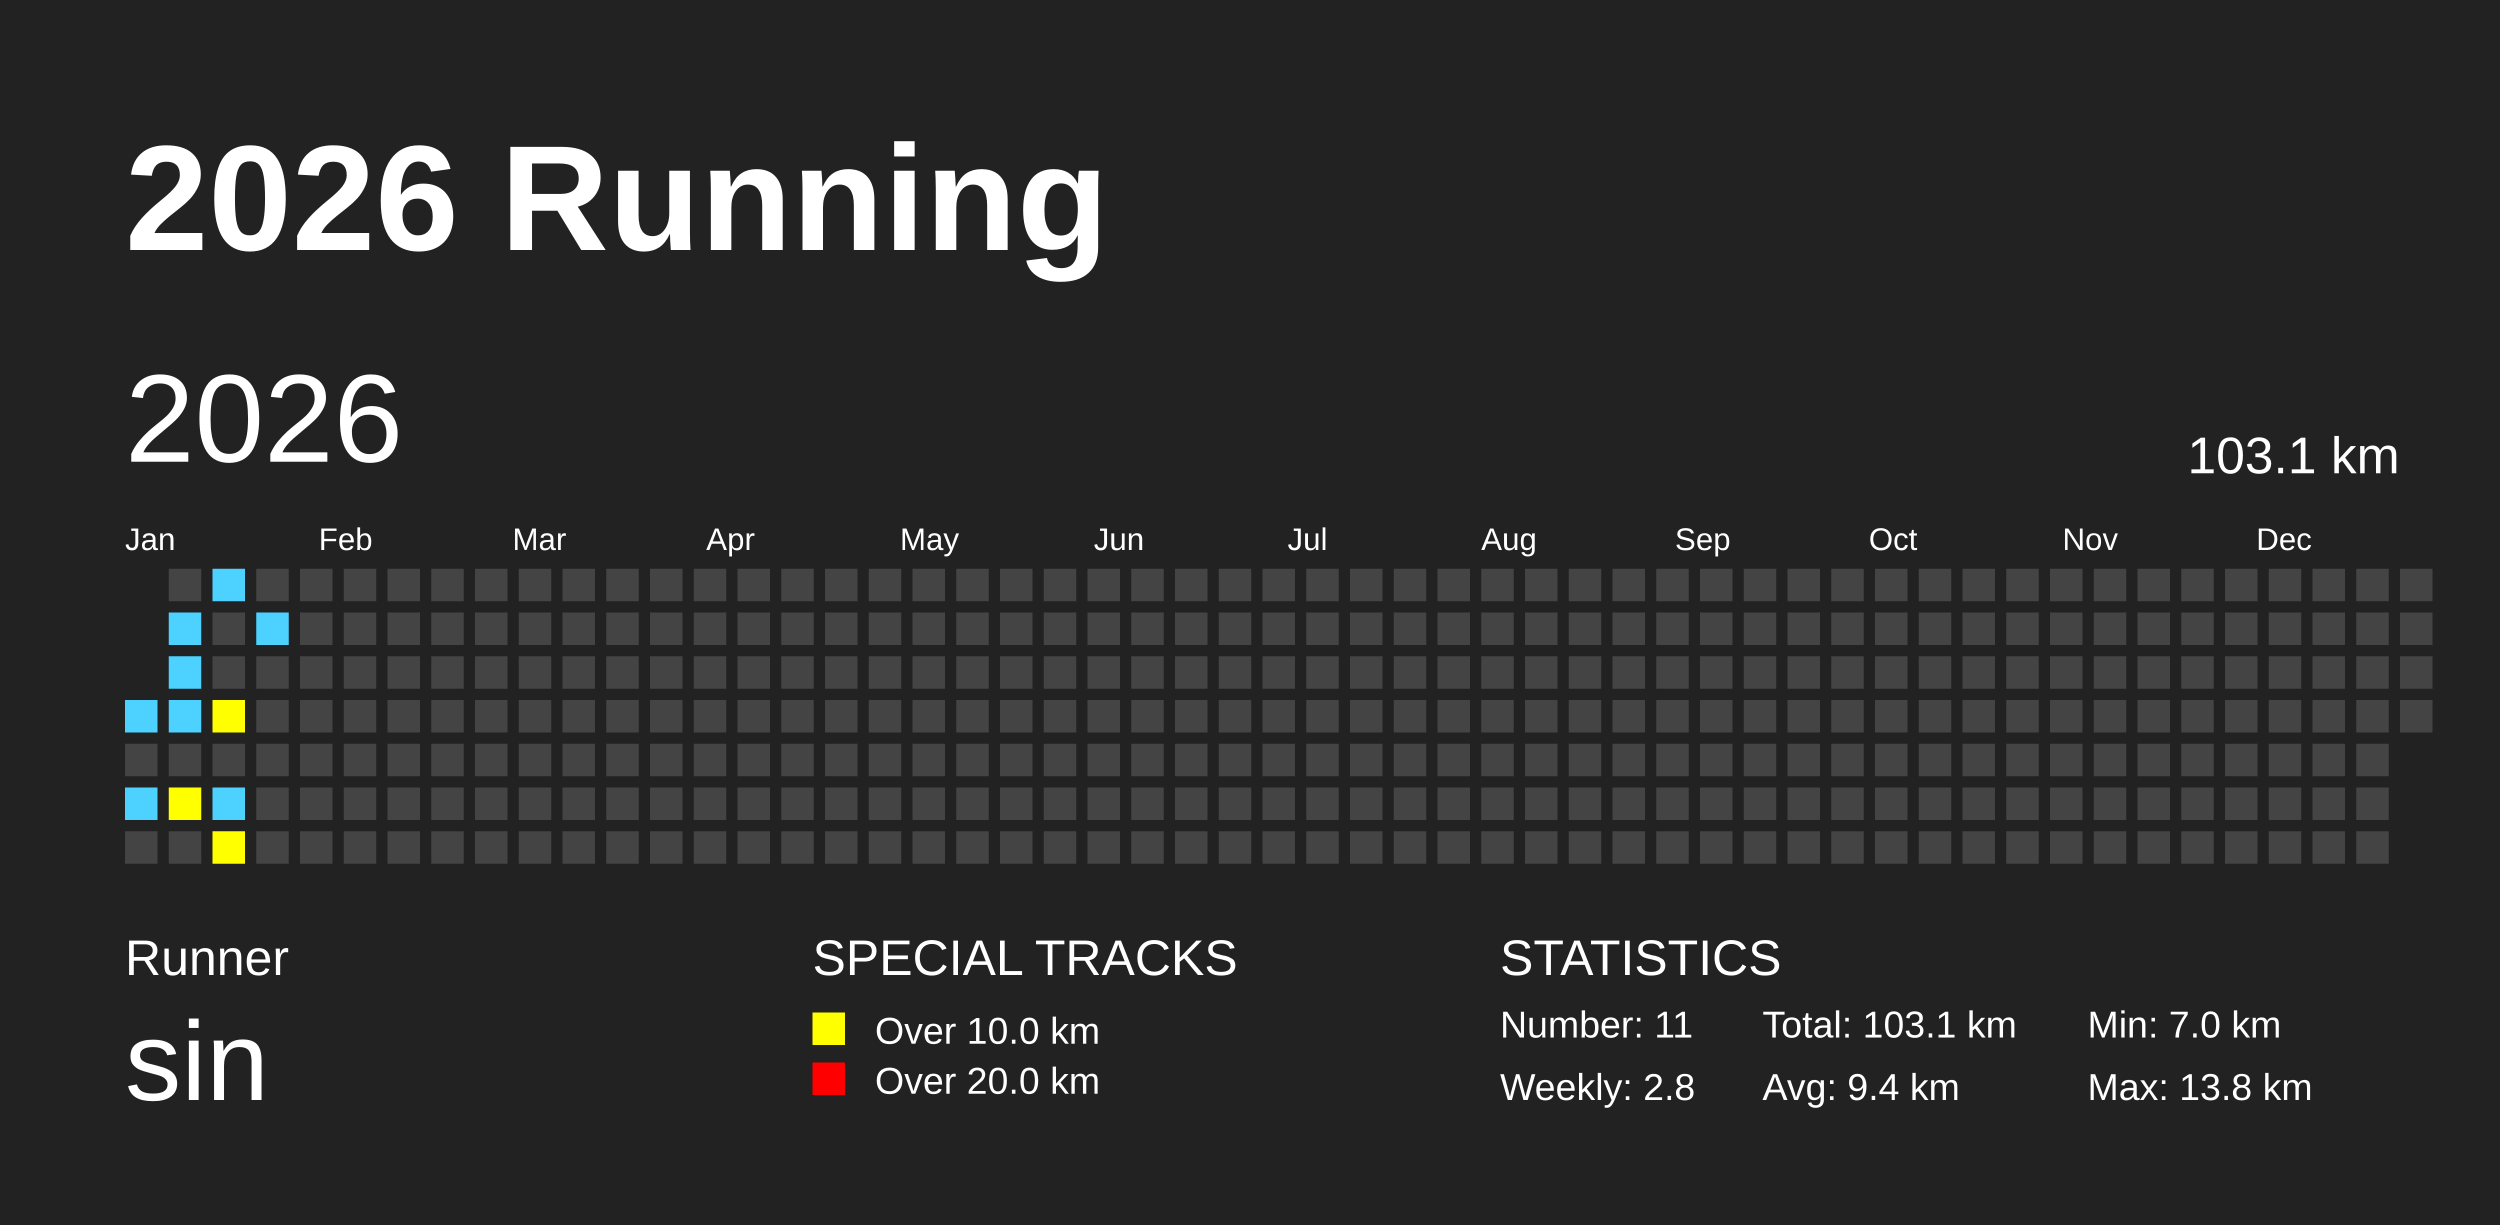
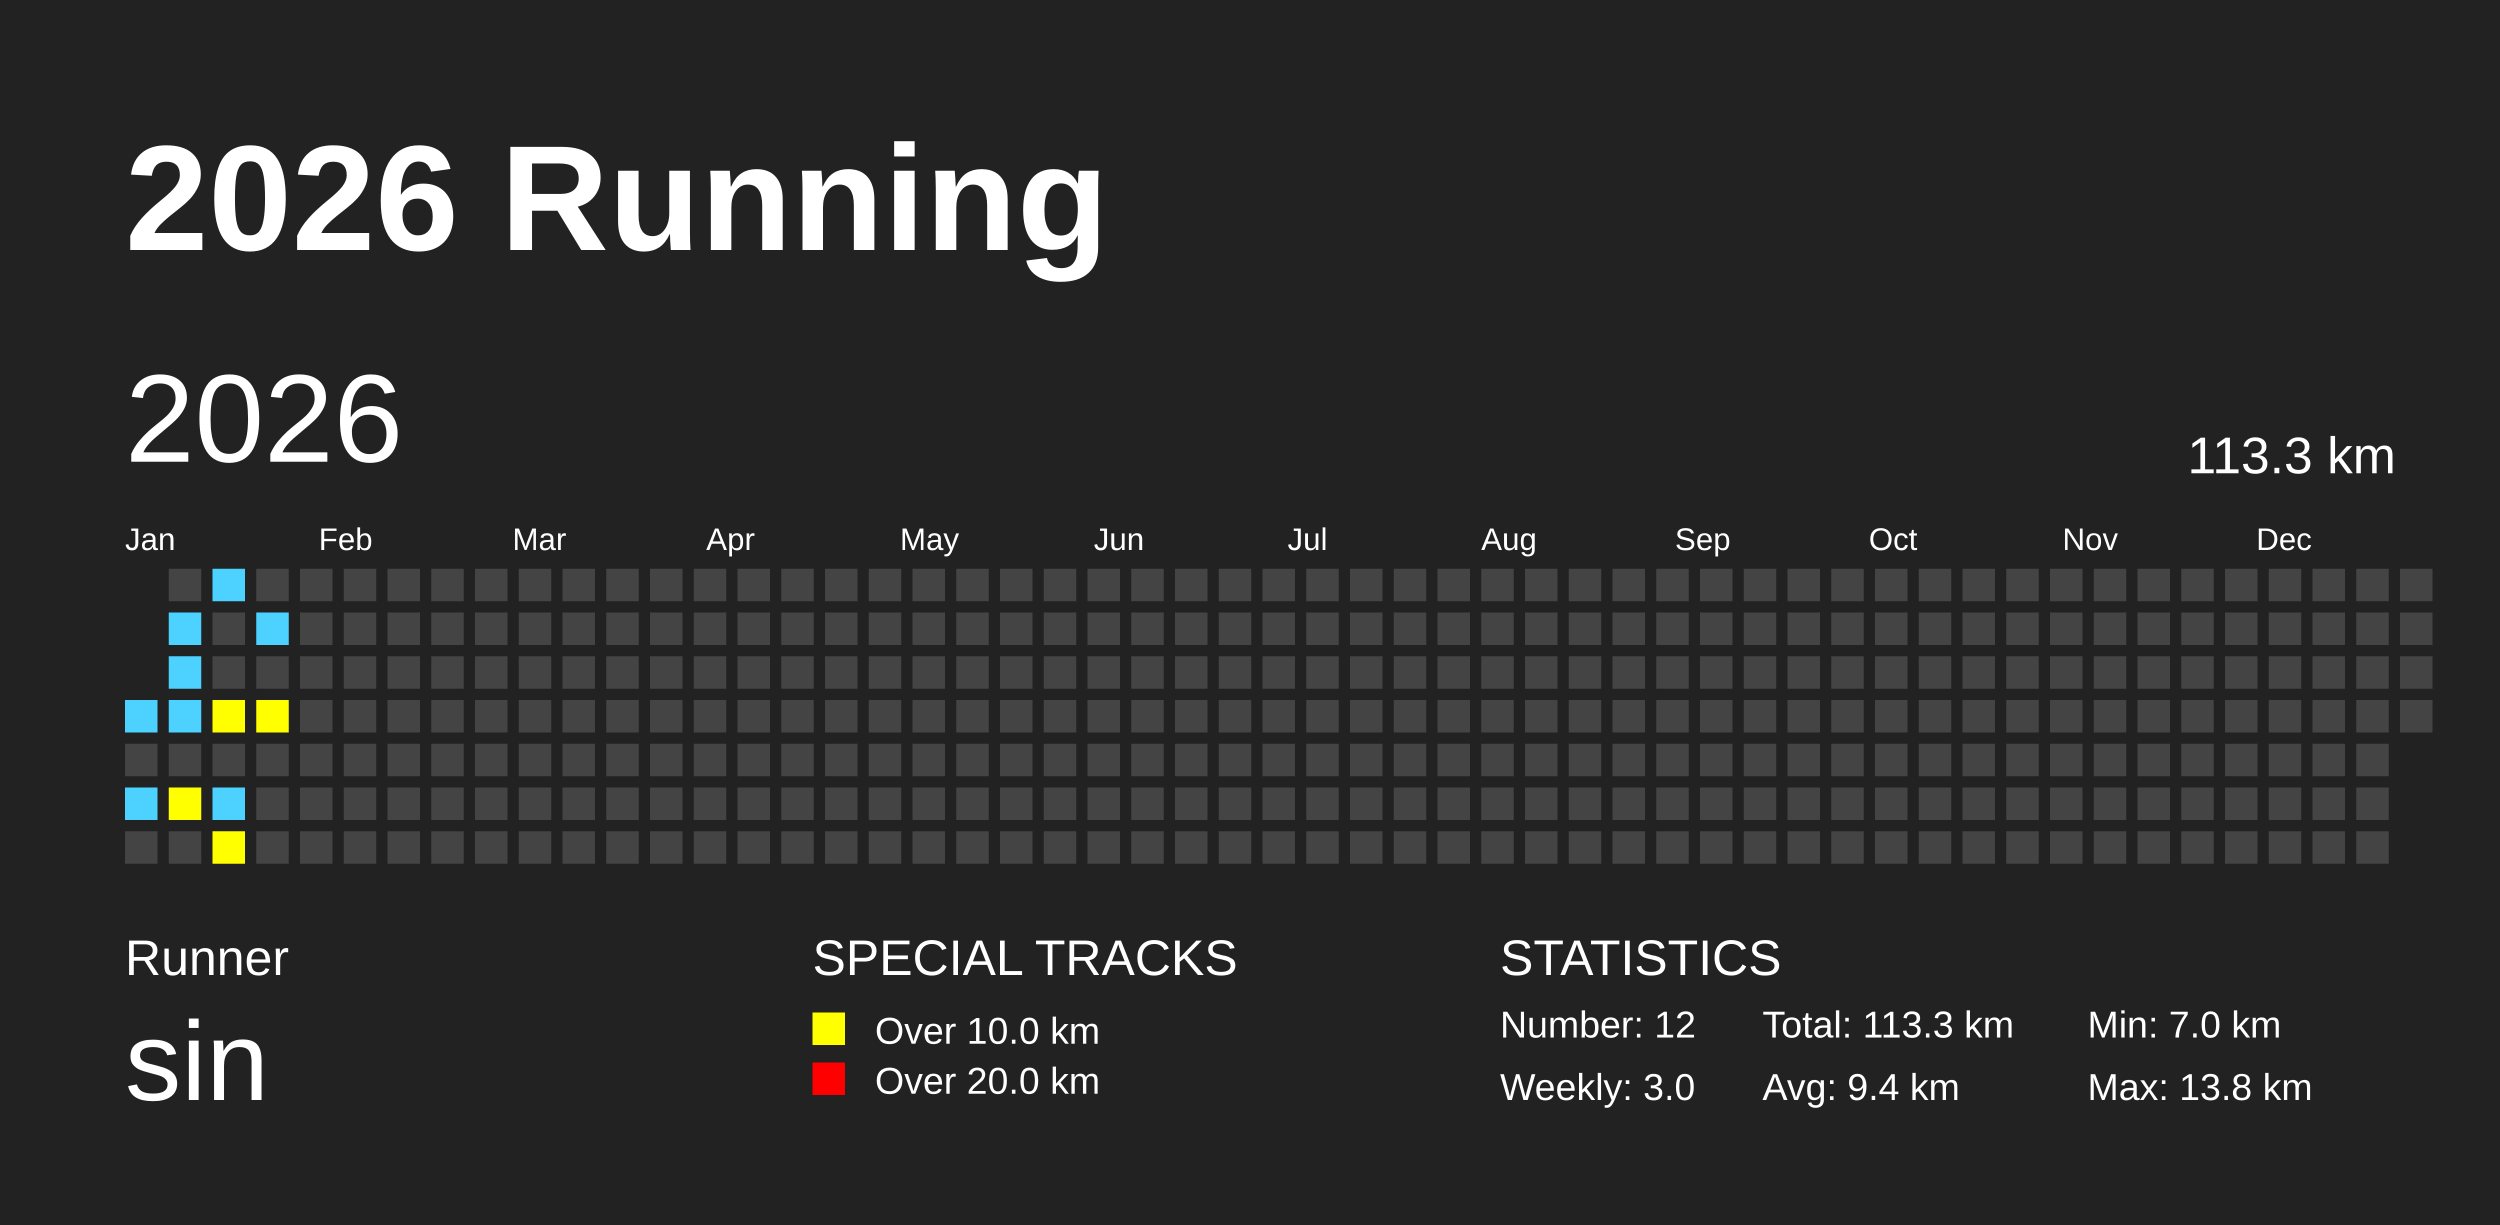
<svg xmlns="http://www.w3.org/2000/svg" baseProfile="full" height="98mm" version="1.1" viewBox="0,0,200,98" width="200mm">
  <defs />
  <rect fill="#222222" height="98" width="200" x="0" y="0" />
  <text fill="#FFFFFF" style="font-size:12px; font-family:Arial; font-weight:bold;" x="10" y="20">2026 Running</text>
  <text fill="#FFFFFF" style="font-size:4px; font-family:Arial" x="10" y="78">Runner</text>
  <text fill="#FFFFFF" style="font-size:9px; font-family:Arial" x="10" y="88">sin</text>
  <text fill="#FFFFFF" style="font-size:4px; font-family:Arial" x="65" y="78">SPECIAL TRACKS</text>
  <rect fill="yellow" height="2.6" width="2.6" x="65" y="81" />
  <text fill="#FFFFFF" style="font-size:3px; font-family:Arial" x="70" y="83.5">Over 10.0 km</text>
  <rect fill="red" height="2.6" width="2.6" x="65" y="85" />
  <text fill="#FFFFFF" style="font-size:3px; font-family:Arial" x="70" y="87.5">Over 20.0 km</text>
  <text fill="#FFFFFF" style="font-size:4px; font-family:Arial" x="120" y="78">STATISTICS</text>
-   <text fill="#FFFFFF" style="font-size:3px; font-family:Arial" x="120" y="83">Number: 11</text>
-   <text fill="#FFFFFF" style="font-size:3px; font-family:Arial" x="120" y="88">Weekly: 2.8</text>
-   <text fill="#FFFFFF" style="font-size:3px; font-family:Arial" x="141" y="83">Total: 103.1 km</text>
+   <text fill="#FFFFFF" style="font-size:3px; font-family:Arial" x="120" y="83">Number: 12</text>
+   <text fill="#FFFFFF" style="font-size:3px; font-family:Arial" x="120" y="88">Weekly: 3.0</text>
+   <text fill="#FFFFFF" style="font-size:3px; font-family:Arial" x="141" y="83">Total: 113.3 km</text>
  <text fill="#FFFFFF" style="font-size:3px; font-family:Arial" x="141" y="88">Avg: 9.4 km</text>
  <text fill="#FFFFFF" style="font-size:3px; font-family:Arial" x="167" y="83">Min: 7.0 km</text>
  <text fill="#FFFFFF" style="font-size:3px; font-family:Arial" x="167" y="88">Max: 13.8 km</text>
  <text dominant-baseline="hanging" fill="#FFFFFF" style="font-size:10.0px; font-family:Arial;" x="10" y="30">2026</text>
-   <text dominant-baseline="hanging" fill="#FFFFFF" style="font-size:4.125px; font-family:Arial;" x="175" y="35">103.1 km</text>
+   <text dominant-baseline="hanging" fill="#FFFFFF" style="font-size:4.125px; font-family:Arial;" x="175" y="35">113.3 km</text>
  <text fill="#FFFFFF" style="font-size:2.5px; font-family:Arial" x="10.0" y="44">Jan</text>
  <text fill="#FFFFFF" style="font-size:2.5px; font-family:Arial" x="25.5" y="44">Feb</text>
  <text fill="#FFFFFF" style="font-size:2.5px; font-family:Arial" x="41.0" y="44">Mar</text>
  <text fill="#FFFFFF" style="font-size:2.5px; font-family:Arial" x="56.5" y="44">Apr</text>
  <text fill="#FFFFFF" style="font-size:2.5px; font-family:Arial" x="72.0" y="44">May</text>
  <text fill="#FFFFFF" style="font-size:2.5px; font-family:Arial" x="87.5" y="44">Jun</text>
  <text fill="#FFFFFF" style="font-size:2.5px; font-family:Arial" x="103.0" y="44">Jul</text>
  <text fill="#FFFFFF" style="font-size:2.5px; font-family:Arial" x="118.5" y="44">Aug</text>
  <text fill="#FFFFFF" style="font-size:2.5px; font-family:Arial" x="134.0" y="44">Sep</text>
  <text fill="#FFFFFF" style="font-size:2.5px; font-family:Arial" x="149.5" y="44">Oct</text>
  <text fill="#FFFFFF" style="font-size:2.5px; font-family:Arial" x="165.0" y="44">Nov</text>
  <text fill="#FFFFFF" style="font-size:2.5px; font-family:Arial" x="180.5" y="44">Dec</text>
  <rect fill="#4DD2FF" height="2.6" width="2.6" x="10.0" y="56.0" />
  <rect fill="#444444" height="2.6" width="2.6" x="10.0" y="59.5" />
  <rect fill="#4DD2FF" height="2.6" width="2.6" x="10.0" y="63.0" />
  <rect fill="#444444" height="2.6" width="2.6" x="10.0" y="66.5" />
  <rect fill="#444444" height="2.6" width="2.6" x="13.5" y="45.5" />
  <rect fill="#4DD2FF" height="2.6" width="2.6" x="13.5" y="49.0" />
  <rect fill="#4DD2FF" height="2.6" width="2.6" x="13.5" y="52.5" />
  <rect fill="#4DD2FF" height="2.6" width="2.6" x="13.5" y="56.0" />
  <rect fill="#444444" height="2.6" width="2.6" x="13.5" y="59.5" />
  <rect fill="yellow" height="2.6" width="2.6" x="13.5" y="63.0" />
  <rect fill="#444444" height="2.6" width="2.6" x="13.5" y="66.5" />
  <rect fill="#4DD2FF" height="2.6" width="2.6" x="17.0" y="45.5" />
  <rect fill="#444444" height="2.6" width="2.6" x="17.0" y="49.0" />
  <rect fill="#444444" height="2.6" width="2.6" x="17.0" y="52.5" />
  <rect fill="yellow" height="2.6" width="2.6" x="17.0" y="56.0" />
  <rect fill="#444444" height="2.6" width="2.6" x="17.0" y="59.5" />
  <rect fill="#4DD2FF" height="2.6" width="2.6" x="17.0" y="63.0" />
  <rect fill="yellow" height="2.6" width="2.6" x="17.0" y="66.5" />
  <rect fill="#444444" height="2.6" width="2.6" x="20.5" y="45.5" />
  <rect fill="#4DD2FF" height="2.6" width="2.6" x="20.5" y="49.0" />
  <rect fill="#444444" height="2.6" width="2.6" x="20.5" y="52.5" />
-   <rect fill="#444444" height="2.6" width="2.6" x="20.5" y="56.0" />
+   <rect fill="yellow" height="2.6" width="2.6" x="20.5" y="56.0" />
  <rect fill="#444444" height="2.6" width="2.6" x="20.5" y="59.5" />
  <rect fill="#444444" height="2.6" width="2.6" x="20.5" y="63.0" />
  <rect fill="#444444" height="2.6" width="2.6" x="20.5" y="66.5" />
  <rect fill="#444444" height="2.6" width="2.6" x="24.0" y="45.5" />
  <rect fill="#444444" height="2.6" width="2.6" x="24.0" y="49.0" />
  <rect fill="#444444" height="2.6" width="2.6" x="24.0" y="52.5" />
  <rect fill="#444444" height="2.6" width="2.6" x="24.0" y="56.0" />
  <rect fill="#444444" height="2.6" width="2.6" x="24.0" y="59.5" />
  <rect fill="#444444" height="2.6" width="2.6" x="24.0" y="63.0" />
  <rect fill="#444444" height="2.6" width="2.6" x="24.0" y="66.5" />
  <rect fill="#444444" height="2.6" width="2.6" x="27.5" y="45.5" />
  <rect fill="#444444" height="2.6" width="2.6" x="27.5" y="49.0" />
  <rect fill="#444444" height="2.6" width="2.6" x="27.5" y="52.5" />
  <rect fill="#444444" height="2.6" width="2.6" x="27.5" y="56.0" />
  <rect fill="#444444" height="2.6" width="2.6" x="27.5" y="59.5" />
  <rect fill="#444444" height="2.6" width="2.6" x="27.5" y="63.0" />
  <rect fill="#444444" height="2.6" width="2.6" x="27.5" y="66.5" />
  <rect fill="#444444" height="2.6" width="2.6" x="31.0" y="45.5" />
  <rect fill="#444444" height="2.6" width="2.6" x="31.0" y="49.0" />
  <rect fill="#444444" height="2.6" width="2.6" x="31.0" y="52.5" />
  <rect fill="#444444" height="2.6" width="2.6" x="31.0" y="56.0" />
  <rect fill="#444444" height="2.6" width="2.6" x="31.0" y="59.5" />
  <rect fill="#444444" height="2.6" width="2.6" x="31.0" y="63.0" />
  <rect fill="#444444" height="2.6" width="2.6" x="31.0" y="66.5" />
  <rect fill="#444444" height="2.6" width="2.6" x="34.5" y="45.5" />
  <rect fill="#444444" height="2.6" width="2.6" x="34.5" y="49.0" />
  <rect fill="#444444" height="2.6" width="2.6" x="34.5" y="52.5" />
  <rect fill="#444444" height="2.6" width="2.6" x="34.5" y="56.0" />
  <rect fill="#444444" height="2.6" width="2.6" x="34.5" y="59.5" />
  <rect fill="#444444" height="2.6" width="2.6" x="34.5" y="63.0" />
  <rect fill="#444444" height="2.6" width="2.6" x="34.5" y="66.5" />
  <rect fill="#444444" height="2.6" width="2.6" x="38.0" y="45.5" />
  <rect fill="#444444" height="2.6" width="2.6" x="38.0" y="49.0" />
  <rect fill="#444444" height="2.6" width="2.6" x="38.0" y="52.5" />
  <rect fill="#444444" height="2.6" width="2.6" x="38.0" y="56.0" />
  <rect fill="#444444" height="2.6" width="2.6" x="38.0" y="59.5" />
  <rect fill="#444444" height="2.6" width="2.6" x="38.0" y="63.0" />
  <rect fill="#444444" height="2.6" width="2.6" x="38.0" y="66.5" />
  <rect fill="#444444" height="2.6" width="2.6" x="41.5" y="45.5" />
  <rect fill="#444444" height="2.6" width="2.6" x="41.5" y="49.0" />
  <rect fill="#444444" height="2.6" width="2.6" x="41.5" y="52.5" />
  <rect fill="#444444" height="2.6" width="2.6" x="41.5" y="56.0" />
  <rect fill="#444444" height="2.6" width="2.6" x="41.5" y="59.5" />
  <rect fill="#444444" height="2.6" width="2.6" x="41.5" y="63.0" />
  <rect fill="#444444" height="2.6" width="2.6" x="41.5" y="66.5" />
  <rect fill="#444444" height="2.6" width="2.6" x="45.0" y="45.5" />
  <rect fill="#444444" height="2.6" width="2.6" x="45.0" y="49.0" />
  <rect fill="#444444" height="2.6" width="2.6" x="45.0" y="52.5" />
  <rect fill="#444444" height="2.6" width="2.6" x="45.0" y="56.0" />
  <rect fill="#444444" height="2.6" width="2.6" x="45.0" y="59.5" />
  <rect fill="#444444" height="2.6" width="2.6" x="45.0" y="63.0" />
  <rect fill="#444444" height="2.6" width="2.6" x="45.0" y="66.5" />
  <rect fill="#444444" height="2.6" width="2.6" x="48.5" y="45.5" />
  <rect fill="#444444" height="2.6" width="2.6" x="48.5" y="49.0" />
  <rect fill="#444444" height="2.6" width="2.6" x="48.5" y="52.5" />
  <rect fill="#444444" height="2.6" width="2.6" x="48.5" y="56.0" />
  <rect fill="#444444" height="2.6" width="2.6" x="48.5" y="59.5" />
  <rect fill="#444444" height="2.6" width="2.6" x="48.5" y="63.0" />
  <rect fill="#444444" height="2.6" width="2.6" x="48.5" y="66.5" />
  <rect fill="#444444" height="2.6" width="2.6" x="52.0" y="45.5" />
  <rect fill="#444444" height="2.6" width="2.6" x="52.0" y="49.0" />
  <rect fill="#444444" height="2.6" width="2.6" x="52.0" y="52.5" />
  <rect fill="#444444" height="2.6" width="2.6" x="52.0" y="56.0" />
  <rect fill="#444444" height="2.6" width="2.6" x="52.0" y="59.5" />
  <rect fill="#444444" height="2.6" width="2.6" x="52.0" y="63.0" />
  <rect fill="#444444" height="2.6" width="2.6" x="52.0" y="66.5" />
  <rect fill="#444444" height="2.6" width="2.6" x="55.5" y="45.5" />
  <rect fill="#444444" height="2.6" width="2.6" x="55.5" y="49.0" />
  <rect fill="#444444" height="2.6" width="2.6" x="55.5" y="52.5" />
  <rect fill="#444444" height="2.6" width="2.6" x="55.5" y="56.0" />
  <rect fill="#444444" height="2.6" width="2.6" x="55.5" y="59.5" />
  <rect fill="#444444" height="2.6" width="2.6" x="55.5" y="63.0" />
  <rect fill="#444444" height="2.6" width="2.6" x="55.5" y="66.5" />
  <rect fill="#444444" height="2.6" width="2.6" x="59.0" y="45.5" />
  <rect fill="#444444" height="2.6" width="2.6" x="59.0" y="49.0" />
  <rect fill="#444444" height="2.6" width="2.6" x="59.0" y="52.5" />
  <rect fill="#444444" height="2.6" width="2.6" x="59.0" y="56.0" />
  <rect fill="#444444" height="2.6" width="2.6" x="59.0" y="59.5" />
  <rect fill="#444444" height="2.6" width="2.6" x="59.0" y="63.0" />
  <rect fill="#444444" height="2.6" width="2.6" x="59.0" y="66.5" />
  <rect fill="#444444" height="2.6" width="2.6" x="62.5" y="45.5" />
  <rect fill="#444444" height="2.6" width="2.6" x="62.5" y="49.0" />
  <rect fill="#444444" height="2.6" width="2.6" x="62.5" y="52.5" />
  <rect fill="#444444" height="2.6" width="2.6" x="62.5" y="56.0" />
  <rect fill="#444444" height="2.6" width="2.6" x="62.5" y="59.5" />
  <rect fill="#444444" height="2.6" width="2.6" x="62.5" y="63.0" />
  <rect fill="#444444" height="2.6" width="2.6" x="62.5" y="66.5" />
  <rect fill="#444444" height="2.6" width="2.6" x="66.0" y="45.5" />
  <rect fill="#444444" height="2.6" width="2.6" x="66.0" y="49.0" />
  <rect fill="#444444" height="2.6" width="2.6" x="66.0" y="52.5" />
  <rect fill="#444444" height="2.6" width="2.6" x="66.0" y="56.0" />
  <rect fill="#444444" height="2.6" width="2.6" x="66.0" y="59.5" />
  <rect fill="#444444" height="2.6" width="2.6" x="66.0" y="63.0" />
  <rect fill="#444444" height="2.6" width="2.6" x="66.0" y="66.5" />
  <rect fill="#444444" height="2.6" width="2.6" x="69.5" y="45.5" />
  <rect fill="#444444" height="2.6" width="2.6" x="69.5" y="49.0" />
  <rect fill="#444444" height="2.6" width="2.6" x="69.5" y="52.5" />
  <rect fill="#444444" height="2.6" width="2.6" x="69.5" y="56.0" />
  <rect fill="#444444" height="2.6" width="2.6" x="69.5" y="59.5" />
  <rect fill="#444444" height="2.6" width="2.6" x="69.5" y="63.0" />
  <rect fill="#444444" height="2.6" width="2.6" x="69.5" y="66.5" />
  <rect fill="#444444" height="2.6" width="2.6" x="73.0" y="45.5" />
  <rect fill="#444444" height="2.6" width="2.6" x="73.0" y="49.0" />
  <rect fill="#444444" height="2.6" width="2.6" x="73.0" y="52.5" />
  <rect fill="#444444" height="2.6" width="2.6" x="73.0" y="56.0" />
  <rect fill="#444444" height="2.6" width="2.6" x="73.0" y="59.5" />
  <rect fill="#444444" height="2.6" width="2.6" x="73.0" y="63.0" />
  <rect fill="#444444" height="2.6" width="2.6" x="73.0" y="66.5" />
  <rect fill="#444444" height="2.6" width="2.6" x="76.5" y="45.5" />
  <rect fill="#444444" height="2.6" width="2.6" x="76.5" y="49.0" />
  <rect fill="#444444" height="2.6" width="2.6" x="76.5" y="52.5" />
  <rect fill="#444444" height="2.6" width="2.6" x="76.5" y="56.0" />
  <rect fill="#444444" height="2.6" width="2.6" x="76.5" y="59.5" />
  <rect fill="#444444" height="2.6" width="2.6" x="76.5" y="63.0" />
  <rect fill="#444444" height="2.6" width="2.6" x="76.5" y="66.5" />
  <rect fill="#444444" height="2.6" width="2.6" x="80.0" y="45.5" />
  <rect fill="#444444" height="2.6" width="2.6" x="80.0" y="49.0" />
  <rect fill="#444444" height="2.6" width="2.6" x="80.0" y="52.5" />
  <rect fill="#444444" height="2.6" width="2.6" x="80.0" y="56.0" />
  <rect fill="#444444" height="2.6" width="2.6" x="80.0" y="59.5" />
  <rect fill="#444444" height="2.6" width="2.6" x="80.0" y="63.0" />
  <rect fill="#444444" height="2.6" width="2.6" x="80.0" y="66.5" />
  <rect fill="#444444" height="2.6" width="2.6" x="83.5" y="45.5" />
  <rect fill="#444444" height="2.6" width="2.6" x="83.5" y="49.0" />
  <rect fill="#444444" height="2.6" width="2.6" x="83.5" y="52.5" />
  <rect fill="#444444" height="2.6" width="2.6" x="83.5" y="56.0" />
  <rect fill="#444444" height="2.6" width="2.6" x="83.5" y="59.5" />
  <rect fill="#444444" height="2.6" width="2.6" x="83.5" y="63.0" />
  <rect fill="#444444" height="2.6" width="2.6" x="83.5" y="66.5" />
  <rect fill="#444444" height="2.6" width="2.6" x="87.0" y="45.5" />
  <rect fill="#444444" height="2.6" width="2.6" x="87.0" y="49.0" />
  <rect fill="#444444" height="2.6" width="2.6" x="87.0" y="52.5" />
  <rect fill="#444444" height="2.6" width="2.6" x="87.0" y="56.0" />
  <rect fill="#444444" height="2.6" width="2.6" x="87.0" y="59.5" />
  <rect fill="#444444" height="2.6" width="2.6" x="87.0" y="63.0" />
  <rect fill="#444444" height="2.6" width="2.6" x="87.0" y="66.5" />
  <rect fill="#444444" height="2.6" width="2.6" x="90.5" y="45.5" />
  <rect fill="#444444" height="2.6" width="2.6" x="90.5" y="49.0" />
  <rect fill="#444444" height="2.6" width="2.6" x="90.5" y="52.5" />
  <rect fill="#444444" height="2.6" width="2.6" x="90.5" y="56.0" />
  <rect fill="#444444" height="2.6" width="2.6" x="90.5" y="59.5" />
  <rect fill="#444444" height="2.6" width="2.6" x="90.5" y="63.0" />
  <rect fill="#444444" height="2.6" width="2.6" x="90.5" y="66.5" />
  <rect fill="#444444" height="2.6" width="2.6" x="94.0" y="45.5" />
  <rect fill="#444444" height="2.6" width="2.6" x="94.0" y="49.0" />
  <rect fill="#444444" height="2.6" width="2.6" x="94.0" y="52.5" />
  <rect fill="#444444" height="2.6" width="2.6" x="94.0" y="56.0" />
  <rect fill="#444444" height="2.6" width="2.6" x="94.0" y="59.5" />
  <rect fill="#444444" height="2.6" width="2.6" x="94.0" y="63.0" />
  <rect fill="#444444" height="2.6" width="2.6" x="94.0" y="66.5" />
  <rect fill="#444444" height="2.6" width="2.6" x="97.5" y="45.5" />
  <rect fill="#444444" height="2.6" width="2.6" x="97.5" y="49.0" />
  <rect fill="#444444" height="2.6" width="2.6" x="97.5" y="52.5" />
  <rect fill="#444444" height="2.6" width="2.6" x="97.5" y="56.0" />
  <rect fill="#444444" height="2.6" width="2.6" x="97.5" y="59.5" />
  <rect fill="#444444" height="2.6" width="2.6" x="97.5" y="63.0" />
  <rect fill="#444444" height="2.6" width="2.6" x="97.5" y="66.5" />
  <rect fill="#444444" height="2.6" width="2.6" x="101.0" y="45.5" />
  <rect fill="#444444" height="2.6" width="2.6" x="101.0" y="49.0" />
  <rect fill="#444444" height="2.6" width="2.6" x="101.0" y="52.5" />
  <rect fill="#444444" height="2.6" width="2.6" x="101.0" y="56.0" />
  <rect fill="#444444" height="2.6" width="2.6" x="101.0" y="59.5" />
  <rect fill="#444444" height="2.6" width="2.6" x="101.0" y="63.0" />
  <rect fill="#444444" height="2.6" width="2.6" x="101.0" y="66.5" />
  <rect fill="#444444" height="2.6" width="2.6" x="104.5" y="45.5" />
  <rect fill="#444444" height="2.6" width="2.6" x="104.5" y="49.0" />
  <rect fill="#444444" height="2.6" width="2.6" x="104.5" y="52.5" />
  <rect fill="#444444" height="2.6" width="2.6" x="104.5" y="56.0" />
  <rect fill="#444444" height="2.6" width="2.6" x="104.5" y="59.5" />
  <rect fill="#444444" height="2.6" width="2.6" x="104.5" y="63.0" />
  <rect fill="#444444" height="2.6" width="2.6" x="104.5" y="66.5" />
  <rect fill="#444444" height="2.6" width="2.6" x="108.0" y="45.5" />
  <rect fill="#444444" height="2.6" width="2.6" x="108.0" y="49.0" />
  <rect fill="#444444" height="2.6" width="2.6" x="108.0" y="52.5" />
  <rect fill="#444444" height="2.6" width="2.6" x="108.0" y="56.0" />
  <rect fill="#444444" height="2.6" width="2.6" x="108.0" y="59.5" />
  <rect fill="#444444" height="2.6" width="2.6" x="108.0" y="63.0" />
  <rect fill="#444444" height="2.6" width="2.6" x="108.0" y="66.5" />
  <rect fill="#444444" height="2.6" width="2.6" x="111.5" y="45.5" />
  <rect fill="#444444" height="2.6" width="2.6" x="111.5" y="49.0" />
  <rect fill="#444444" height="2.6" width="2.6" x="111.5" y="52.5" />
  <rect fill="#444444" height="2.6" width="2.6" x="111.5" y="56.0" />
  <rect fill="#444444" height="2.6" width="2.6" x="111.5" y="59.5" />
  <rect fill="#444444" height="2.6" width="2.6" x="111.5" y="63.0" />
  <rect fill="#444444" height="2.6" width="2.6" x="111.5" y="66.5" />
  <rect fill="#444444" height="2.6" width="2.6" x="115.0" y="45.5" />
  <rect fill="#444444" height="2.6" width="2.6" x="115.0" y="49.0" />
  <rect fill="#444444" height="2.6" width="2.6" x="115.0" y="52.5" />
  <rect fill="#444444" height="2.6" width="2.6" x="115.0" y="56.0" />
  <rect fill="#444444" height="2.6" width="2.6" x="115.0" y="59.5" />
  <rect fill="#444444" height="2.6" width="2.6" x="115.0" y="63.0" />
  <rect fill="#444444" height="2.6" width="2.6" x="115.0" y="66.5" />
  <rect fill="#444444" height="2.6" width="2.6" x="118.5" y="45.5" />
  <rect fill="#444444" height="2.6" width="2.6" x="118.5" y="49.0" />
  <rect fill="#444444" height="2.6" width="2.6" x="118.5" y="52.5" />
  <rect fill="#444444" height="2.6" width="2.6" x="118.5" y="56.0" />
  <rect fill="#444444" height="2.6" width="2.6" x="118.5" y="59.5" />
  <rect fill="#444444" height="2.6" width="2.6" x="118.5" y="63.0" />
  <rect fill="#444444" height="2.6" width="2.6" x="118.5" y="66.5" />
  <rect fill="#444444" height="2.6" width="2.6" x="122.0" y="45.5" />
  <rect fill="#444444" height="2.6" width="2.6" x="122.0" y="49.0" />
  <rect fill="#444444" height="2.6" width="2.6" x="122.0" y="52.5" />
  <rect fill="#444444" height="2.6" width="2.6" x="122.0" y="56.0" />
  <rect fill="#444444" height="2.6" width="2.6" x="122.0" y="59.5" />
  <rect fill="#444444" height="2.6" width="2.6" x="122.0" y="63.0" />
  <rect fill="#444444" height="2.6" width="2.6" x="122.0" y="66.5" />
  <rect fill="#444444" height="2.6" width="2.6" x="125.5" y="45.5" />
  <rect fill="#444444" height="2.6" width="2.6" x="125.5" y="49.0" />
  <rect fill="#444444" height="2.6" width="2.6" x="125.5" y="52.5" />
  <rect fill="#444444" height="2.6" width="2.6" x="125.5" y="56.0" />
  <rect fill="#444444" height="2.6" width="2.6" x="125.5" y="59.5" />
  <rect fill="#444444" height="2.6" width="2.6" x="125.5" y="63.0" />
  <rect fill="#444444" height="2.6" width="2.6" x="125.5" y="66.5" />
  <rect fill="#444444" height="2.6" width="2.6" x="129.0" y="45.5" />
  <rect fill="#444444" height="2.6" width="2.6" x="129.0" y="49.0" />
  <rect fill="#444444" height="2.6" width="2.6" x="129.0" y="52.5" />
  <rect fill="#444444" height="2.6" width="2.6" x="129.0" y="56.0" />
  <rect fill="#444444" height="2.6" width="2.6" x="129.0" y="59.5" />
  <rect fill="#444444" height="2.6" width="2.6" x="129.0" y="63.0" />
  <rect fill="#444444" height="2.6" width="2.6" x="129.0" y="66.5" />
  <rect fill="#444444" height="2.6" width="2.6" x="132.5" y="45.5" />
  <rect fill="#444444" height="2.6" width="2.6" x="132.5" y="49.0" />
  <rect fill="#444444" height="2.6" width="2.6" x="132.5" y="52.5" />
  <rect fill="#444444" height="2.6" width="2.6" x="132.5" y="56.0" />
  <rect fill="#444444" height="2.6" width="2.6" x="132.5" y="59.5" />
  <rect fill="#444444" height="2.6" width="2.6" x="132.5" y="63.0" />
  <rect fill="#444444" height="2.6" width="2.6" x="132.5" y="66.5" />
  <rect fill="#444444" height="2.6" width="2.6" x="136.0" y="45.5" />
  <rect fill="#444444" height="2.6" width="2.6" x="136.0" y="49.0" />
  <rect fill="#444444" height="2.6" width="2.6" x="136.0" y="52.5" />
  <rect fill="#444444" height="2.6" width="2.6" x="136.0" y="56.0" />
  <rect fill="#444444" height="2.6" width="2.6" x="136.0" y="59.5" />
  <rect fill="#444444" height="2.6" width="2.6" x="136.0" y="63.0" />
  <rect fill="#444444" height="2.6" width="2.6" x="136.0" y="66.5" />
  <rect fill="#444444" height="2.6" width="2.6" x="139.5" y="45.5" />
  <rect fill="#444444" height="2.6" width="2.6" x="139.5" y="49.0" />
  <rect fill="#444444" height="2.6" width="2.6" x="139.5" y="52.5" />
  <rect fill="#444444" height="2.6" width="2.6" x="139.5" y="56.0" />
  <rect fill="#444444" height="2.6" width="2.6" x="139.5" y="59.5" />
  <rect fill="#444444" height="2.6" width="2.6" x="139.5" y="63.0" />
  <rect fill="#444444" height="2.6" width="2.6" x="139.5" y="66.5" />
  <rect fill="#444444" height="2.6" width="2.6" x="143.0" y="45.5" />
  <rect fill="#444444" height="2.6" width="2.6" x="143.0" y="49.0" />
  <rect fill="#444444" height="2.6" width="2.6" x="143.0" y="52.5" />
  <rect fill="#444444" height="2.6" width="2.6" x="143.0" y="56.0" />
  <rect fill="#444444" height="2.6" width="2.6" x="143.0" y="59.5" />
  <rect fill="#444444" height="2.6" width="2.6" x="143.0" y="63.0" />
  <rect fill="#444444" height="2.6" width="2.6" x="143.0" y="66.5" />
  <rect fill="#444444" height="2.6" width="2.6" x="146.5" y="45.5" />
  <rect fill="#444444" height="2.6" width="2.6" x="146.5" y="49.0" />
  <rect fill="#444444" height="2.6" width="2.6" x="146.5" y="52.5" />
  <rect fill="#444444" height="2.6" width="2.6" x="146.5" y="56.0" />
  <rect fill="#444444" height="2.6" width="2.6" x="146.5" y="59.5" />
  <rect fill="#444444" height="2.6" width="2.6" x="146.5" y="63.0" />
  <rect fill="#444444" height="2.6" width="2.6" x="146.5" y="66.5" />
  <rect fill="#444444" height="2.6" width="2.6" x="150.0" y="45.5" />
  <rect fill="#444444" height="2.6" width="2.6" x="150.0" y="49.0" />
  <rect fill="#444444" height="2.6" width="2.6" x="150.0" y="52.5" />
  <rect fill="#444444" height="2.6" width="2.6" x="150.0" y="56.0" />
  <rect fill="#444444" height="2.6" width="2.6" x="150.0" y="59.5" />
  <rect fill="#444444" height="2.6" width="2.6" x="150.0" y="63.0" />
  <rect fill="#444444" height="2.6" width="2.6" x="150.0" y="66.5" />
  <rect fill="#444444" height="2.6" width="2.6" x="153.5" y="45.5" />
  <rect fill="#444444" height="2.6" width="2.6" x="153.5" y="49.0" />
  <rect fill="#444444" height="2.6" width="2.6" x="153.5" y="52.5" />
  <rect fill="#444444" height="2.6" width="2.6" x="153.5" y="56.0" />
  <rect fill="#444444" height="2.6" width="2.6" x="153.5" y="59.5" />
  <rect fill="#444444" height="2.6" width="2.6" x="153.5" y="63.0" />
  <rect fill="#444444" height="2.6" width="2.6" x="153.5" y="66.5" />
  <rect fill="#444444" height="2.6" width="2.6" x="157.0" y="45.5" />
  <rect fill="#444444" height="2.6" width="2.6" x="157.0" y="49.0" />
  <rect fill="#444444" height="2.6" width="2.6" x="157.0" y="52.5" />
  <rect fill="#444444" height="2.6" width="2.6" x="157.0" y="56.0" />
  <rect fill="#444444" height="2.6" width="2.6" x="157.0" y="59.5" />
  <rect fill="#444444" height="2.6" width="2.6" x="157.0" y="63.0" />
  <rect fill="#444444" height="2.6" width="2.6" x="157.0" y="66.5" />
  <rect fill="#444444" height="2.6" width="2.6" x="160.5" y="45.5" />
  <rect fill="#444444" height="2.6" width="2.6" x="160.5" y="49.0" />
  <rect fill="#444444" height="2.6" width="2.6" x="160.5" y="52.5" />
  <rect fill="#444444" height="2.6" width="2.6" x="160.5" y="56.0" />
  <rect fill="#444444" height="2.6" width="2.6" x="160.5" y="59.5" />
  <rect fill="#444444" height="2.6" width="2.6" x="160.5" y="63.0" />
  <rect fill="#444444" height="2.6" width="2.6" x="160.5" y="66.5" />
  <rect fill="#444444" height="2.6" width="2.6" x="164.0" y="45.5" />
  <rect fill="#444444" height="2.6" width="2.6" x="164.0" y="49.0" />
  <rect fill="#444444" height="2.6" width="2.6" x="164.0" y="52.5" />
  <rect fill="#444444" height="2.6" width="2.6" x="164.0" y="56.0" />
  <rect fill="#444444" height="2.6" width="2.6" x="164.0" y="59.5" />
  <rect fill="#444444" height="2.6" width="2.6" x="164.0" y="63.0" />
  <rect fill="#444444" height="2.6" width="2.6" x="164.0" y="66.5" />
  <rect fill="#444444" height="2.6" width="2.6" x="167.5" y="45.5" />
  <rect fill="#444444" height="2.6" width="2.6" x="167.5" y="49.0" />
  <rect fill="#444444" height="2.6" width="2.6" x="167.5" y="52.5" />
  <rect fill="#444444" height="2.6" width="2.6" x="167.5" y="56.0" />
  <rect fill="#444444" height="2.6" width="2.6" x="167.5" y="59.5" />
  <rect fill="#444444" height="2.6" width="2.6" x="167.5" y="63.0" />
  <rect fill="#444444" height="2.6" width="2.6" x="167.5" y="66.5" />
  <rect fill="#444444" height="2.6" width="2.6" x="171.0" y="45.5" />
  <rect fill="#444444" height="2.6" width="2.6" x="171.0" y="49.0" />
  <rect fill="#444444" height="2.6" width="2.6" x="171.0" y="52.5" />
  <rect fill="#444444" height="2.6" width="2.6" x="171.0" y="56.0" />
  <rect fill="#444444" height="2.6" width="2.6" x="171.0" y="59.5" />
  <rect fill="#444444" height="2.6" width="2.6" x="171.0" y="63.0" />
  <rect fill="#444444" height="2.6" width="2.6" x="171.0" y="66.5" />
  <rect fill="#444444" height="2.6" width="2.6" x="174.5" y="45.5" />
  <rect fill="#444444" height="2.6" width="2.6" x="174.5" y="49.0" />
  <rect fill="#444444" height="2.6" width="2.6" x="174.5" y="52.5" />
  <rect fill="#444444" height="2.6" width="2.6" x="174.5" y="56.0" />
  <rect fill="#444444" height="2.6" width="2.6" x="174.5" y="59.5" />
  <rect fill="#444444" height="2.6" width="2.6" x="174.5" y="63.0" />
  <rect fill="#444444" height="2.6" width="2.6" x="174.5" y="66.5" />
  <rect fill="#444444" height="2.6" width="2.6" x="178.0" y="45.5" />
  <rect fill="#444444" height="2.6" width="2.6" x="178.0" y="49.0" />
  <rect fill="#444444" height="2.6" width="2.6" x="178.0" y="52.5" />
  <rect fill="#444444" height="2.6" width="2.6" x="178.0" y="56.0" />
  <rect fill="#444444" height="2.6" width="2.6" x="178.0" y="59.5" />
  <rect fill="#444444" height="2.6" width="2.6" x="178.0" y="63.0" />
  <rect fill="#444444" height="2.6" width="2.6" x="178.0" y="66.5" />
  <rect fill="#444444" height="2.6" width="2.6" x="181.5" y="45.5" />
  <rect fill="#444444" height="2.6" width="2.6" x="181.5" y="49.0" />
  <rect fill="#444444" height="2.6" width="2.6" x="181.5" y="52.5" />
  <rect fill="#444444" height="2.6" width="2.6" x="181.5" y="56.0" />
  <rect fill="#444444" height="2.6" width="2.6" x="181.5" y="59.5" />
  <rect fill="#444444" height="2.6" width="2.6" x="181.5" y="63.0" />
  <rect fill="#444444" height="2.6" width="2.6" x="181.5" y="66.5" />
  <rect fill="#444444" height="2.6" width="2.6" x="185.0" y="45.5" />
  <rect fill="#444444" height="2.6" width="2.6" x="185.0" y="49.0" />
  <rect fill="#444444" height="2.6" width="2.6" x="185.0" y="52.5" />
  <rect fill="#444444" height="2.6" width="2.6" x="185.0" y="56.0" />
  <rect fill="#444444" height="2.6" width="2.6" x="185.0" y="59.5" />
  <rect fill="#444444" height="2.6" width="2.6" x="185.0" y="63.0" />
  <rect fill="#444444" height="2.6" width="2.6" x="185.0" y="66.5" />
  <rect fill="#444444" height="2.6" width="2.6" x="188.5" y="45.5" />
  <rect fill="#444444" height="2.6" width="2.6" x="188.5" y="49.0" />
  <rect fill="#444444" height="2.6" width="2.6" x="188.5" y="52.5" />
  <rect fill="#444444" height="2.6" width="2.6" x="188.5" y="56.0" />
  <rect fill="#444444" height="2.6" width="2.6" x="188.5" y="59.5" />
  <rect fill="#444444" height="2.6" width="2.6" x="188.5" y="63.0" />
  <rect fill="#444444" height="2.6" width="2.6" x="188.5" y="66.5" />
  <rect fill="#444444" height="2.6" width="2.6" x="192.0" y="45.5" />
  <rect fill="#444444" height="2.6" width="2.6" x="192.0" y="49.0" />
  <rect fill="#444444" height="2.6" width="2.6" x="192.0" y="52.5" />
  <rect fill="#444444" height="2.6" width="2.6" x="192.0" y="56.0" />
</svg>
